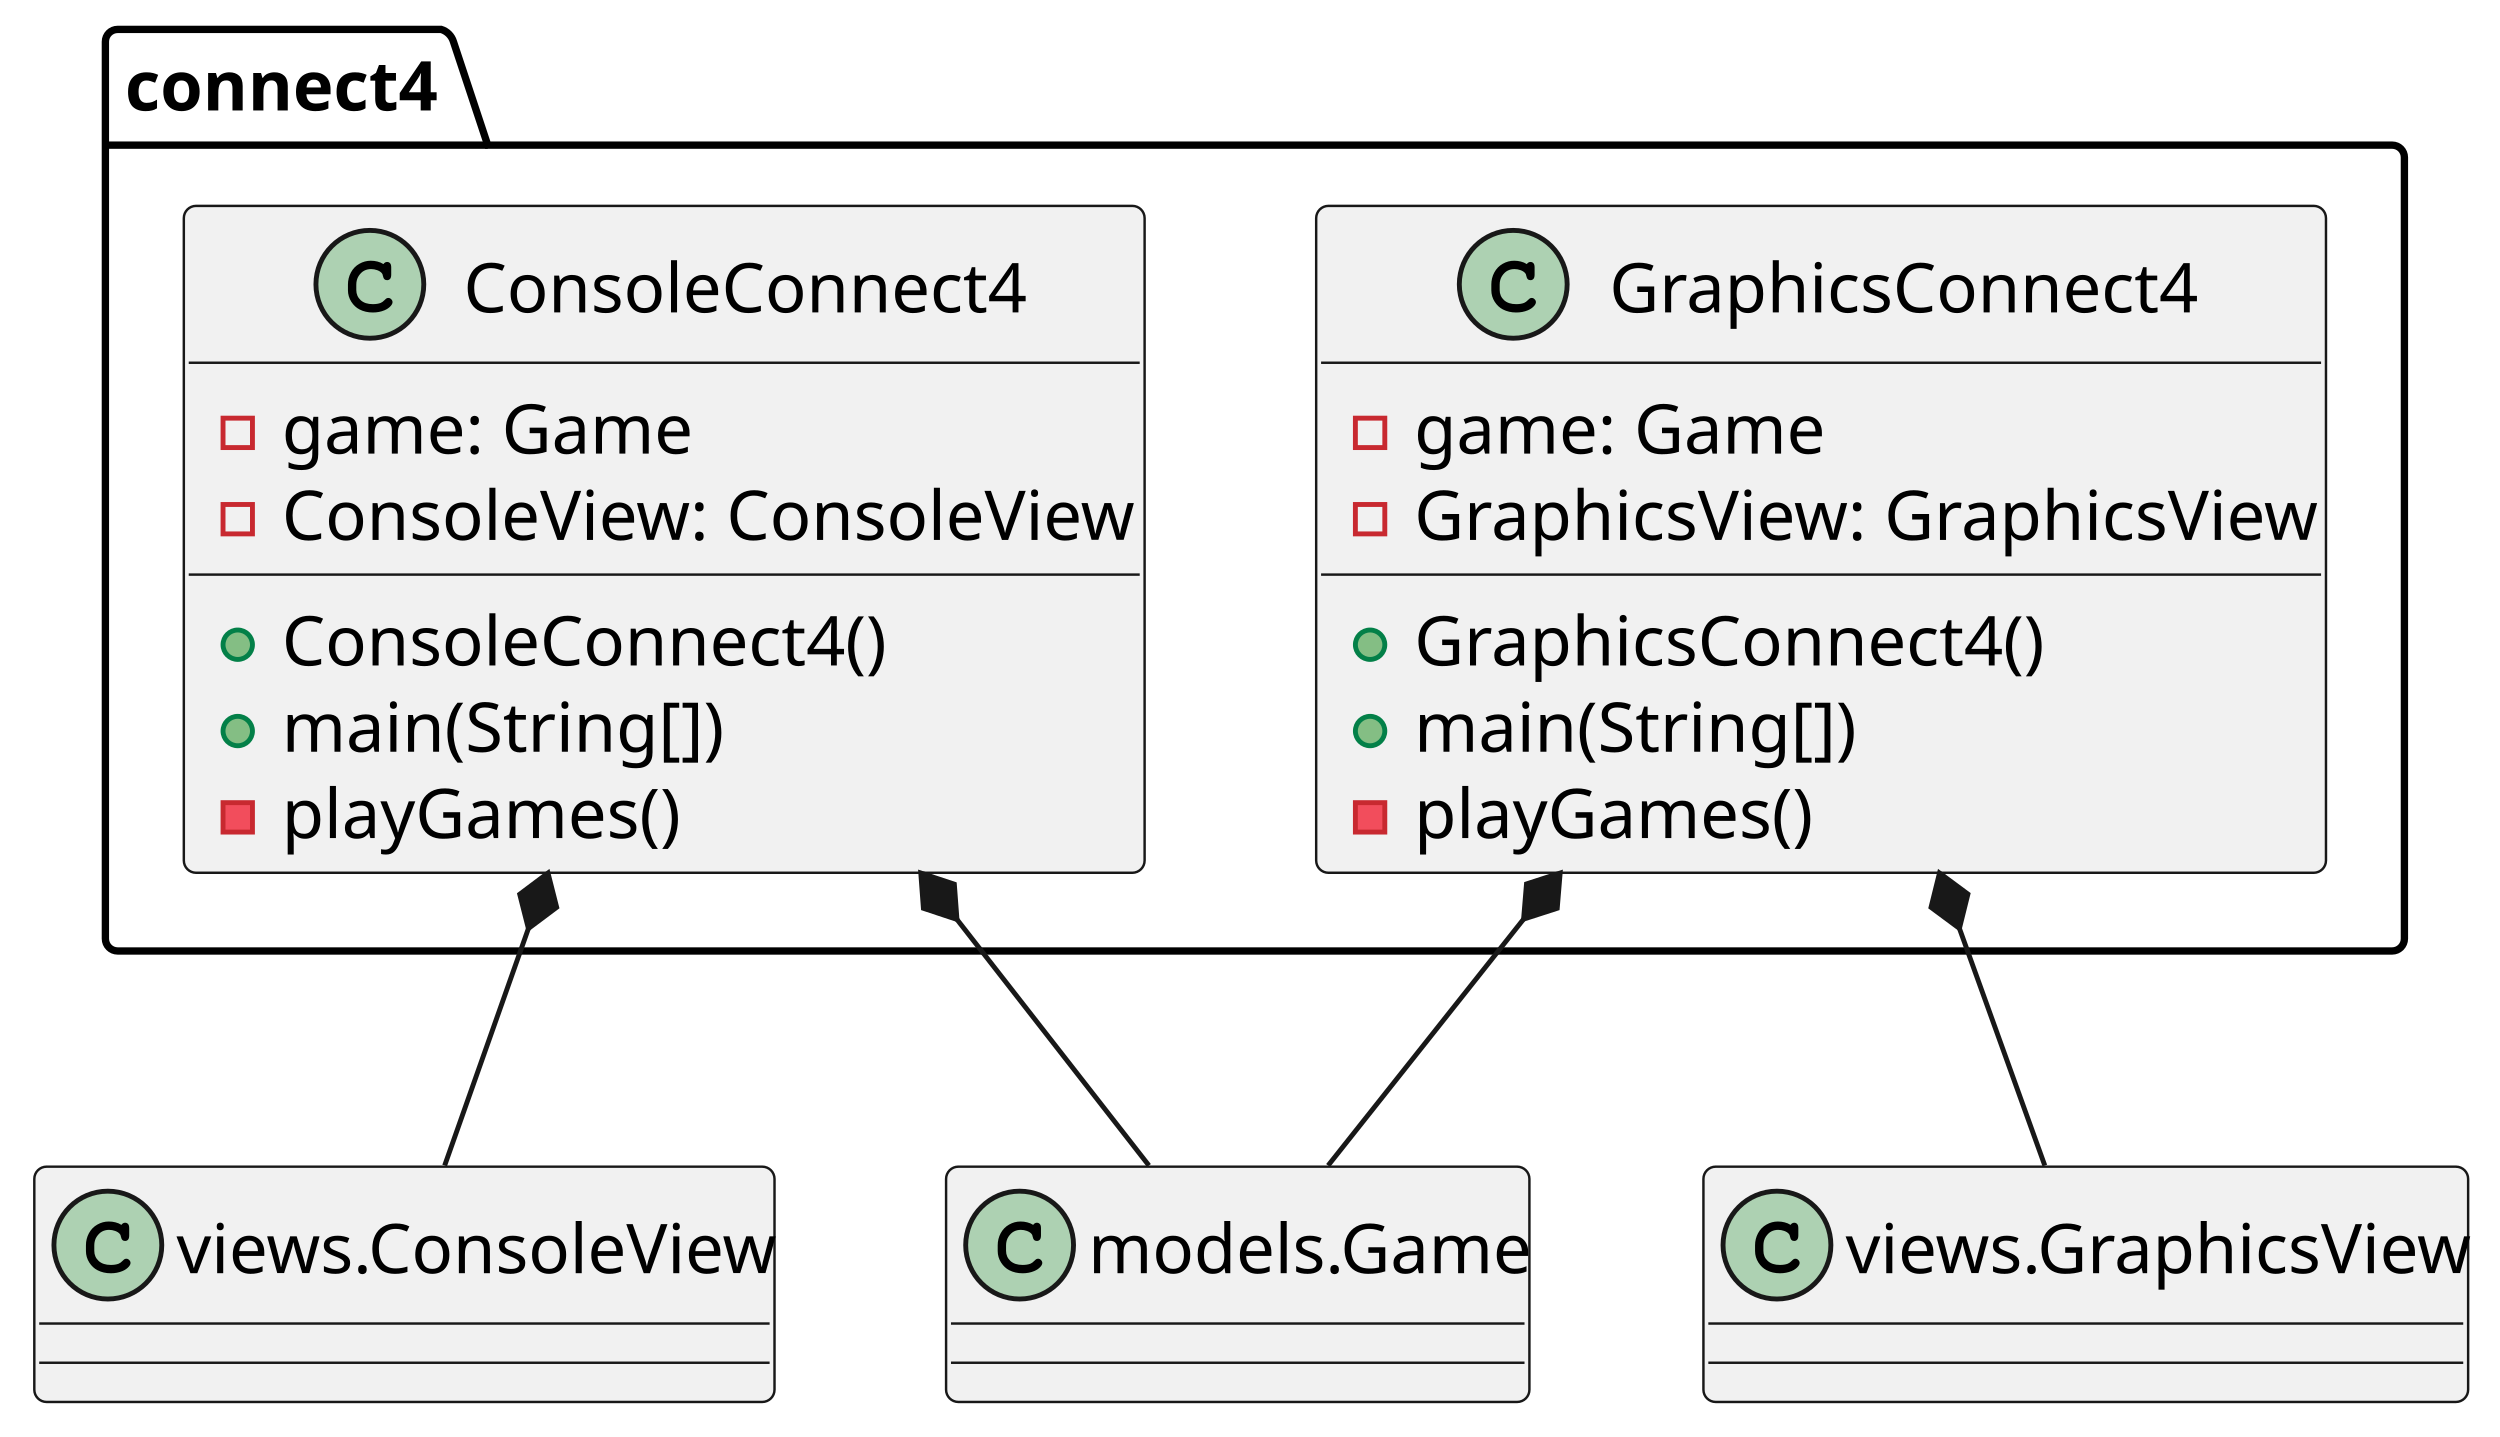
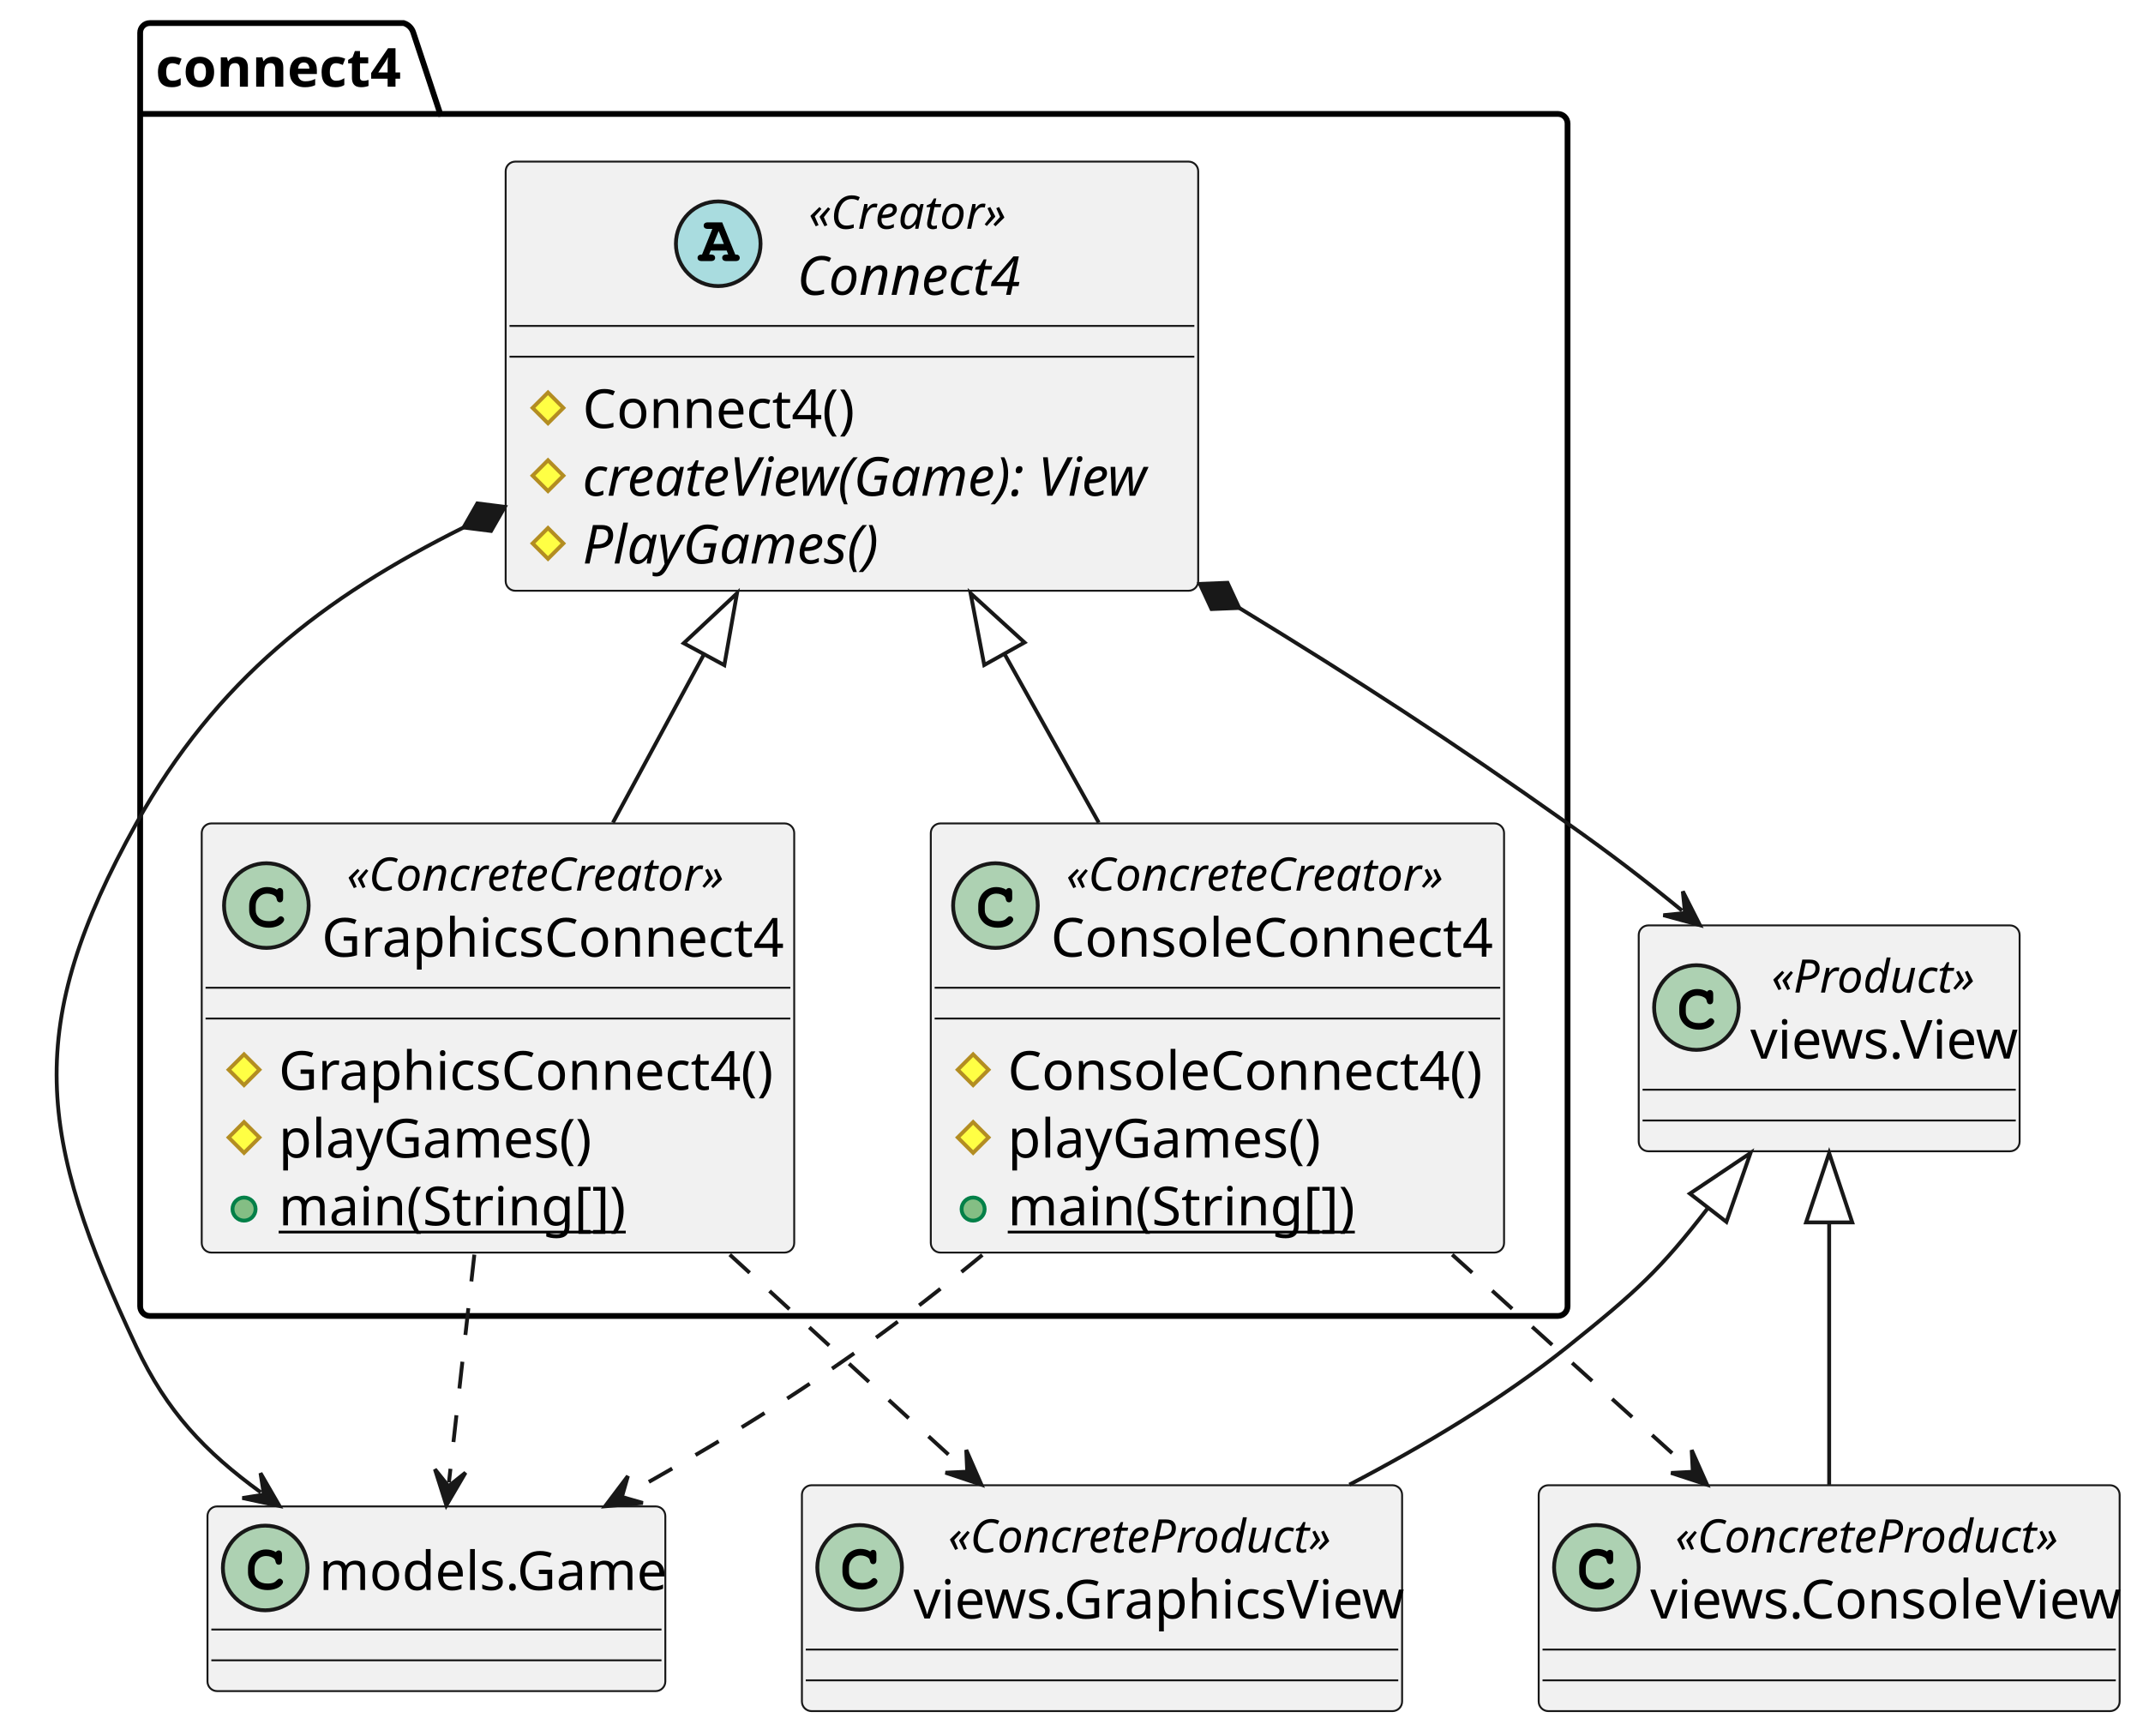
- <svg xmlns="http://www.w3.org/2000/svg" contentStyleType="text/css" height="293px" preserveAspectRatio="none" style="width:510px;height:293px;background:#FFFFFF;" version="1.1" viewBox="0 0 510 293" width="510px" zoomAndPan="magnify">
+ <svg xmlns="http://www.w3.org/2000/svg" contentStyleType="text/css" height="451px" preserveAspectRatio="none" style="width:557px;height:451px;background:#FFFFFF;" version="1.1" viewBox="0 0 557 451" width="557px" zoomAndPan="magnify">
  <defs />
  <g>
    <g id="cluster_connect4">
-       <path d="M24,6 L90,6 A3.75,3.75 0 0 1 92.5,8.5 L99.5,29.609 L488,29.609 A2.5,2.5 0 0 1 490.5,32.109 L490.5,191.5 A2.5,2.5 0 0 1 488,194 L24,194 A2.5,2.5 0 0 1 21.5,191.5 L21.5,8.5 A2.5,2.5 0 0 1 24,6 " fill="none" style="stroke:#000000;stroke-width:1.5;" />
-       <line style="stroke:#000000;stroke-width:1.5;" x1="21.5" x2="99.5" y1="29.609" y2="29.609" />
-       <text fill="#000000" font-family="sans-serif" font-size="14" font-weight="bold" lengthAdjust="spacing" textLength="65" x="25.5" y="22.533">connect4</text>
+       <path d="M38.93,6 L104.93,6 A3.75,3.75 0 0 1 107.43,8.5 L114.43,29.609 L404.93,29.609 A2.5,2.5 0 0 1 407.43,32.109 L407.43,339.5 A2.5,2.5 0 0 1 404.93,342 L38.93,342 A2.5,2.5 0 0 1 36.43,339.5 L36.43,8.5 A2.5,2.5 0 0 1 38.93,6 " fill="none" style="stroke:#000000;stroke-width:1.5;" />
+       <line style="stroke:#000000;stroke-width:1.5;" x1="36.43" x2="114.43" y1="29.609" y2="29.609" />
+       <text fill="#000000" font-family="sans-serif" font-size="14" font-weight="bold" lengthAdjust="spacing" textLength="65" x="40.43" y="22.533">connect4</text>
+     </g>
+     <g id="elem_Connect4">
+       <rect codeLine="2" fill="#F1F1F1" height="111.531" id="Connect4" rx="2.5" ry="2.5" style="stroke:#181818;stroke-width:0.5;" width="180" x="131.43" y="42" />
+       <ellipse cx="186.68" cy="63.352" fill="#A9DCDF" rx="11" ry="11" style="stroke:#181818;stroke-width:1.0;" />
+       <path d="M188.868,65.117 L184.727,65.117 L184.305,66.148 L184.727,66.148 Q185.336,66.148 185.602,66.383 Q185.868,66.617 185.868,67.008 Q185.868,67.383 185.602,67.617 Q185.336,67.852 184.727,67.852 L182.43,67.852 Q181.821,67.852 181.571,67.617 Q181.305,67.383 181.305,66.992 Q181.305,66.617 181.586,66.383 Q181.852,66.133 182.477,66.148 L185.149,59.492 L184.039,59.492 Q183.43,59.492 183.164,59.258 Q182.899,59.023 182.899,58.633 Q182.899,58.258 183.164,58.023 Q183.43,57.789 184.039,57.789 L187.711,57.789 L191.102,66.148 Q191.696,66.148 191.883,66.289 Q192.274,66.555 192.274,67.008 Q192.274,67.383 192.008,67.617 Q191.758,67.852 191.149,67.852 L188.852,67.852 Q188.243,67.852 187.977,67.617 Q187.711,67.383 187.711,66.992 Q187.711,66.617 187.977,66.383 Q188.243,66.148 188.852,66.148 L189.274,66.148 L188.868,65.117 Z M188.149,63.414 L186.789,60.039 L185.414,63.414 L188.149,63.414 Z " fill="#000000" />
+       <text fill="#000000" font-family="sans-serif" font-size="12" font-style="italic" lengthAdjust="spacing" textLength="55" x="210.18" y="59.457">«Creator»</text>
+       <text fill="#000000" font-family="sans-serif" font-size="14" font-style="italic" lengthAdjust="spacing" textLength="61" x="207.18" y="76.627">Connect4</text>
+       <line style="stroke:#181818;stroke-width:0.5;" x1="132.43" x2="310.43" y1="84.703" y2="84.703" />
+       <line style="stroke:#181818;stroke-width:0.5;" x1="132.43" x2="310.43" y1="92.703" y2="92.703" />
+       <polygon fill="#FFFF44" points="142.43,102.008,146.43,106.008,142.43,110.008,138.43,106.008" style="stroke:#B38D22;stroke-width:1.0;" />
+       <text fill="#000000" font-family="sans-serif" font-size="14" lengthAdjust="spacing" textLength="71" x="151.43" y="111.236">Connect4()</text>
+       <polygon fill="#FFFF44" points="142.43,119.617,146.43,123.617,142.43,127.617,138.43,123.617" style="stroke:#B38D22;stroke-width:1.0;" />
+       <text fill="#000000" font-family="sans-serif" font-size="14" font-style="italic" lengthAdjust="spacing" textLength="154" x="151.43" y="128.846">createView(Game): View</text>
+       <polygon fill="#FFFF44" points="142.43,137.227,146.43,141.227,142.43,145.227,138.43,141.227" style="stroke:#B38D22;stroke-width:1.0;" />
+       <text fill="#000000" font-family="sans-serif" font-size="14" font-style="italic" lengthAdjust="spacing" textLength="82" x="151.43" y="146.455">PlayGames()</text>
    </g>
    <g id="elem_ConsoleConnect4">
-       <rect codeLine="2" fill="#F1F1F1" height="136.047" id="ConsoleConnect4" rx="2.5" ry="2.5" style="stroke:#181818;stroke-width:0.5;" width="196" x="37.5" y="42" />
-       <ellipse cx="75.45" cy="58" fill="#ADD1B2" rx="11" ry="11" style="stroke:#181818;stroke-width:1.0;" />
-       <path d="M78.216,53.875 Q78.372,53.656 78.559,53.547 Q78.747,53.438 78.966,53.438 Q79.341,53.438 79.575,53.703 Q79.809,53.953 79.809,54.562 L79.809,56.016 Q79.809,56.625 79.575,56.891 Q79.341,57.156 78.966,57.156 Q78.622,57.156 78.419,56.953 Q78.216,56.766 78.106,56.25 Q78.059,55.891 77.872,55.703 Q77.544,55.328 76.934,55.109 Q76.325,54.891 75.7,54.891 Q74.934,54.891 74.294,55.219 Q73.669,55.547 73.169,56.297 Q72.684,57.047 72.684,58.078 L72.684,59.172 Q72.684,60.406 73.575,61.234 Q74.466,62.047 76.059,62.047 Q76.997,62.047 77.653,61.797 Q78.044,61.641 78.466,61.203 Q78.731,60.938 78.872,60.859 Q79.028,60.781 79.231,60.781 Q79.559,60.781 79.809,61.047 Q80.075,61.297 80.075,61.641 Q80.075,61.984 79.731,62.391 Q79.231,62.969 78.434,63.297 Q77.356,63.75 76.059,63.75 Q74.544,63.75 73.341,63.125 Q72.356,62.625 71.669,61.562 Q70.981,60.484 70.981,59.203 L70.981,58.047 Q70.981,56.719 71.591,55.578 Q72.216,54.422 73.309,53.812 Q74.403,53.188 75.638,53.188 Q76.372,53.188 77.013,53.359 Q77.669,53.516 78.216,53.875 Z " fill="#000000" />
-       <text fill="#000000" font-family="sans-serif" font-size="14" lengthAdjust="spacing" textLength="113" x="94.55" y="63.728">ConsoleConnect4</text>
-       <line style="stroke:#181818;stroke-width:0.5;" x1="38.5" x2="232.5" y1="74" y2="74" />
-       <rect fill="none" height="6" style="stroke:#C82930;stroke-width:1.0;" width="6" x="45.5" y="85.305" />
-       <text fill="#000000" font-family="sans-serif" font-size="14" lengthAdjust="spacing" textLength="81" x="57.5" y="92.533">game: Game</text>
-       <rect fill="none" height="6" style="stroke:#C82930;stroke-width:1.0;" width="6" x="45.5" y="102.914" />
-       <text fill="#000000" font-family="sans-serif" font-size="14" lengthAdjust="spacing" textLength="170" x="57.5" y="110.143">ConsoleView: ConsoleView</text>
-       <line style="stroke:#181818;stroke-width:0.5;" x1="38.5" x2="232.5" y1="117.219" y2="117.219" />
-       <ellipse cx="48.5" cy="131.523" fill="#84BE84" rx="3" ry="3" style="stroke:#038048;stroke-width:1.0;" />
-       <text fill="#000000" font-family="sans-serif" font-size="14" lengthAdjust="spacing" textLength="123" x="57.5" y="135.752">ConsoleConnect4()</text>
-       <ellipse cx="48.5" cy="149.133" fill="#84BE84" rx="3" ry="3" style="stroke:#038048;stroke-width:1.0;" />
-       <text fill="#000000" font-family="sans-serif" font-size="14" lengthAdjust="spacing" textLength="85" x="57.5" y="153.361">main(String[])</text>
-       <rect fill="#F24D5C" height="6" style="stroke:#C82930;stroke-width:1.0;" width="6" x="45.5" y="163.742" />
-       <text fill="#000000" font-family="sans-serif" font-size="14" lengthAdjust="spacing" textLength="81" x="57.5" y="170.971">playGames()</text>
+       <rect codeLine="3" fill="#F1F1F1" height="111.531" id="ConsoleConnect4" rx="2.5" ry="2.5" style="stroke:#181818;stroke-width:0.5;" width="149" x="241.93" y="214" />
+       <ellipse cx="258.73" cy="235.352" fill="#ADD1B2" rx="11" ry="11" style="stroke:#181818;stroke-width:1.0;" />
+       <path d="M261.496,231.227 Q261.652,231.008 261.839,230.898 Q262.027,230.789 262.246,230.789 Q262.621,230.789 262.855,231.055 Q263.089,231.305 263.089,231.914 L263.089,233.367 Q263.089,233.977 262.855,234.242 Q262.621,234.508 262.246,234.508 Q261.902,234.508 261.699,234.305 Q261.496,234.117 261.386,233.602 Q261.339,233.242 261.152,233.055 Q260.824,232.68 260.214,232.461 Q259.605,232.242 258.98,232.242 Q258.214,232.242 257.574,232.57 Q256.949,232.898 256.449,233.648 Q255.964,234.398 255.964,235.43 L255.964,236.523 Q255.964,237.758 256.855,238.586 Q257.746,239.398 259.339,239.398 Q260.277,239.398 260.933,239.148 Q261.324,238.992 261.746,238.555 Q262.011,238.289 262.152,238.211 Q262.308,238.133 262.511,238.133 Q262.839,238.133 263.089,238.398 Q263.355,238.648 263.355,238.992 Q263.355,239.336 263.011,239.742 Q262.511,240.32 261.714,240.648 Q260.636,241.102 259.339,241.102 Q257.824,241.102 256.621,240.477 Q255.636,239.977 254.949,238.914 Q254.261,237.836 254.261,236.555 L254.261,235.398 Q254.261,234.07 254.871,232.93 Q255.496,231.773 256.589,231.164 Q257.683,230.539 258.918,230.539 Q259.652,230.539 260.293,230.711 Q260.949,230.867 261.496,231.227 Z " fill="#000000" />
+       <text fill="#000000" font-family="sans-serif" font-size="12" font-style="italic" lengthAdjust="spacing" textLength="105" x="277.13" y="231.457">«ConcreteCreator»</text>
+       <text fill="#000000" font-family="sans-serif" font-size="14" lengthAdjust="spacing" textLength="113" x="273.13" y="248.627">ConsoleConnect4</text>
+       <line style="stroke:#181818;stroke-width:0.5;" x1="242.93" x2="389.93" y1="256.703" y2="256.703" />
+       <line style="stroke:#181818;stroke-width:0.5;" x1="242.93" x2="389.93" y1="264.703" y2="264.703" />
+       <polygon fill="#FFFF44" points="252.93,274.008,256.93,278.008,252.93,282.008,248.93,278.008" style="stroke:#B38D22;stroke-width:1.0;" />
+       <text fill="#000000" font-family="sans-serif" font-size="14" lengthAdjust="spacing" textLength="123" x="261.93" y="283.236">ConsoleConnect4()</text>
+       <polygon fill="#FFFF44" points="252.93,291.617,256.93,295.617,252.93,299.617,248.93,295.617" style="stroke:#B38D22;stroke-width:1.0;" />
+       <text fill="#000000" font-family="sans-serif" font-size="14" lengthAdjust="spacing" textLength="81" x="261.93" y="300.846">playGames()</text>
+       <ellipse cx="252.93" cy="314.227" fill="#84BE84" rx="3" ry="3" style="stroke:#038048;stroke-width:1.0;" />
+       <text fill="#000000" font-family="sans-serif" font-size="14" lengthAdjust="spacing" text-decoration="underline" textLength="85" x="261.93" y="318.455">main(String[])</text>
    </g>
    <g id="elem_GraphicsConnect4">
-       <rect codeLine="3" fill="#F1F1F1" height="136.047" id="GraphicsConnect4" rx="2.5" ry="2.5" style="stroke:#181818;stroke-width:0.5;" width="206" x="268.5" y="42" />
-       <ellipse cx="308.7" cy="58" fill="#ADD1B2" rx="11" ry="11" style="stroke:#181818;stroke-width:1.0;" />
-       <path d="M311.466,53.875 Q311.622,53.656 311.809,53.547 Q311.997,53.438 312.216,53.438 Q312.591,53.438 312.825,53.703 Q313.059,53.953 313.059,54.562 L313.059,56.016 Q313.059,56.625 312.825,56.891 Q312.591,57.156 312.216,57.156 Q311.872,57.156 311.669,56.953 Q311.466,56.766 311.356,56.25 Q311.309,55.891 311.122,55.703 Q310.794,55.328 310.184,55.109 Q309.575,54.891 308.95,54.891 Q308.184,54.891 307.544,55.219 Q306.919,55.547 306.419,56.297 Q305.934,57.047 305.934,58.078 L305.934,59.172 Q305.934,60.406 306.825,61.234 Q307.716,62.047 309.309,62.047 Q310.247,62.047 310.903,61.797 Q311.294,61.641 311.716,61.203 Q311.981,60.938 312.122,60.859 Q312.278,60.781 312.481,60.781 Q312.809,60.781 313.059,61.047 Q313.325,61.297 313.325,61.641 Q313.325,61.984 312.981,62.391 Q312.481,62.969 311.684,63.297 Q310.606,63.75 309.309,63.75 Q307.794,63.75 306.591,63.125 Q305.606,62.625 304.919,61.562 Q304.231,60.484 304.231,59.203 L304.231,58.047 Q304.231,56.719 304.841,55.578 Q305.466,54.422 306.559,53.812 Q307.653,53.188 308.887,53.188 Q309.622,53.188 310.262,53.359 Q310.919,53.516 311.466,53.875 Z " fill="#000000" />
-       <text fill="#000000" font-family="sans-serif" font-size="14" lengthAdjust="spacing" textLength="118" x="328.3" y="63.728">GraphicsConnect4</text>
-       <line style="stroke:#181818;stroke-width:0.5;" x1="269.5" x2="473.5" y1="74" y2="74" />
-       <rect fill="none" height="6" style="stroke:#C82930;stroke-width:1.0;" width="6" x="276.5" y="85.305" />
-       <text fill="#000000" font-family="sans-serif" font-size="14" lengthAdjust="spacing" textLength="81" x="288.5" y="92.533">game: Game</text>
-       <rect fill="none" height="6" style="stroke:#C82930;stroke-width:1.0;" width="6" x="276.5" y="102.914" />
-       <text fill="#000000" font-family="sans-serif" font-size="14" lengthAdjust="spacing" textLength="180" x="288.5" y="110.143">GraphicsView: GraphicsView</text>
-       <line style="stroke:#181818;stroke-width:0.5;" x1="269.5" x2="473.5" y1="117.219" y2="117.219" />
-       <ellipse cx="279.5" cy="131.523" fill="#84BE84" rx="3" ry="3" style="stroke:#038048;stroke-width:1.0;" />
-       <text fill="#000000" font-family="sans-serif" font-size="14" lengthAdjust="spacing" textLength="128" x="288.5" y="135.752">GraphicsConnect4()</text>
-       <ellipse cx="279.5" cy="149.133" fill="#84BE84" rx="3" ry="3" style="stroke:#038048;stroke-width:1.0;" />
-       <text fill="#000000" font-family="sans-serif" font-size="14" lengthAdjust="spacing" textLength="85" x="288.5" y="153.361">main(String[])</text>
-       <rect fill="#F24D5C" height="6" style="stroke:#C82930;stroke-width:1.0;" width="6" x="276.5" y="163.742" />
-       <text fill="#000000" font-family="sans-serif" font-size="14" lengthAdjust="spacing" textLength="81" x="288.5" y="170.971">playGames()</text>
+       <rect codeLine="4" fill="#F1F1F1" height="111.531" id="GraphicsConnect4" rx="2.5" ry="2.5" style="stroke:#181818;stroke-width:0.5;" width="154" x="52.43" y="214" />
+       <ellipse cx="69.23" cy="235.352" fill="#ADD1B2" rx="11" ry="11" style="stroke:#181818;stroke-width:1.0;" />
+       <path d="M71.996,231.227 Q72.152,231.008 72.339,230.898 Q72.527,230.789 72.746,230.789 Q73.121,230.789 73.355,231.055 Q73.589,231.305 73.589,231.914 L73.589,233.367 Q73.589,233.977 73.355,234.242 Q73.121,234.508 72.746,234.508 Q72.402,234.508 72.199,234.305 Q71.996,234.117 71.886,233.602 Q71.839,233.242 71.652,233.055 Q71.324,232.68 70.714,232.461 Q70.105,232.242 69.48,232.242 Q68.714,232.242 68.074,232.57 Q67.449,232.898 66.949,233.648 Q66.464,234.398 66.464,235.43 L66.464,236.523 Q66.464,237.758 67.355,238.586 Q68.246,239.398 69.839,239.398 Q70.777,239.398 71.433,239.148 Q71.824,238.992 72.246,238.555 Q72.511,238.289 72.652,238.211 Q72.808,238.133 73.011,238.133 Q73.339,238.133 73.589,238.398 Q73.855,238.648 73.855,238.992 Q73.855,239.336 73.511,239.742 Q73.011,240.32 72.214,240.648 Q71.136,241.102 69.839,241.102 Q68.324,241.102 67.121,240.477 Q66.136,239.977 65.449,238.914 Q64.761,237.836 64.761,236.555 L64.761,235.398 Q64.761,234.07 65.371,232.93 Q65.996,231.773 67.089,231.164 Q68.183,230.539 69.418,230.539 Q70.152,230.539 70.793,230.711 Q71.449,230.867 71.996,231.227 Z " fill="#000000" />
+       <text fill="#000000" font-family="sans-serif" font-size="12" font-style="italic" lengthAdjust="spacing" textLength="105" x="90.13" y="231.457">«ConcreteCreator»</text>
+       <text fill="#000000" font-family="sans-serif" font-size="14" lengthAdjust="spacing" textLength="118" x="83.63" y="248.627">GraphicsConnect4</text>
+       <line style="stroke:#181818;stroke-width:0.5;" x1="53.43" x2="205.43" y1="256.703" y2="256.703" />
+       <line style="stroke:#181818;stroke-width:0.5;" x1="53.43" x2="205.43" y1="264.703" y2="264.703" />
+       <polygon fill="#FFFF44" points="63.43,274.008,67.43,278.008,63.43,282.008,59.43,278.008" style="stroke:#B38D22;stroke-width:1.0;" />
+       <text fill="#000000" font-family="sans-serif" font-size="14" lengthAdjust="spacing" textLength="128" x="72.43" y="283.236">GraphicsConnect4()</text>
+       <polygon fill="#FFFF44" points="63.43,291.617,67.43,295.617,63.43,299.617,59.43,295.617" style="stroke:#B38D22;stroke-width:1.0;" />
+       <text fill="#000000" font-family="sans-serif" font-size="14" lengthAdjust="spacing" textLength="81" x="72.43" y="300.846">playGames()</text>
+       <ellipse cx="63.43" cy="314.227" fill="#84BE84" rx="3" ry="3" style="stroke:#038048;stroke-width:1.0;" />
+       <text fill="#000000" font-family="sans-serif" font-size="14" lengthAdjust="spacing" text-decoration="underline" textLength="85" x="72.43" y="318.455">main(String[])</text>
    </g>
    <g id="elem_Game">
-       <rect codeLine="4" fill="#F1F1F1" height="48" id="Game" rx="2.5" ry="2.5" style="stroke:#181818;stroke-width:0.5;" width="119" x="193" y="238" />
-       <ellipse cx="208" cy="254" fill="#ADD1B2" rx="11" ry="11" style="stroke:#181818;stroke-width:1.0;" />
-       <path d="M210.766,249.875 Q210.922,249.656 211.109,249.547 Q211.297,249.438 211.516,249.438 Q211.891,249.438 212.125,249.703 Q212.359,249.953 212.359,250.562 L212.359,252.016 Q212.359,252.625 212.125,252.891 Q211.891,253.156 211.516,253.156 Q211.172,253.156 210.969,252.953 Q210.766,252.766 210.656,252.25 Q210.609,251.891 210.422,251.703 Q210.094,251.328 209.484,251.109 Q208.875,250.891 208.25,250.891 Q207.484,250.891 206.844,251.219 Q206.219,251.547 205.719,252.297 Q205.234,253.047 205.234,254.078 L205.234,255.172 Q205.234,256.406 206.125,257.234 Q207.016,258.047 208.609,258.047 Q209.547,258.047 210.203,257.797 Q210.594,257.641 211.016,257.203 Q211.281,256.938 211.422,256.859 Q211.578,256.781 211.781,256.781 Q212.109,256.781 212.359,257.047 Q212.625,257.297 212.625,257.641 Q212.625,257.984 212.281,258.391 Q211.781,258.969 210.984,259.297 Q209.906,259.75 208.609,259.75 Q207.094,259.75 205.891,259.125 Q204.906,258.625 204.219,257.562 Q203.531,256.484 203.531,255.203 L203.531,254.047 Q203.531,252.719 204.141,251.578 Q204.766,250.422 205.859,249.812 Q206.953,249.188 208.188,249.188 Q208.922,249.188 209.562,249.359 Q210.219,249.516 210.766,249.875 Z " fill="#000000" />
-       <text fill="#000000" font-family="sans-serif" font-size="14" lengthAdjust="spacing" textLength="87" x="222" y="259.728">models.Game</text>
-       <line style="stroke:#181818;stroke-width:0.5;" x1="194" x2="311" y1="270" y2="270" />
-       <line style="stroke:#181818;stroke-width:0.5;" x1="194" x2="311" y1="278" y2="278" />
+       <rect codeLine="5" fill="#F1F1F1" height="48" id="Game" rx="2.5" ry="2.5" style="stroke:#181818;stroke-width:0.5;" width="119" x="53.93" y="391.5" />
+       <ellipse cx="68.93" cy="407.5" fill="#ADD1B2" rx="11" ry="11" style="stroke:#181818;stroke-width:1.0;" />
+       <path d="M71.696,403.375 Q71.852,403.156 72.039,403.047 Q72.227,402.938 72.446,402.938 Q72.821,402.938 73.055,403.203 Q73.289,403.453 73.289,404.062 L73.289,405.516 Q73.289,406.125 73.055,406.391 Q72.821,406.656 72.446,406.656 Q72.102,406.656 71.899,406.453 Q71.696,406.266 71.586,405.75 Q71.539,405.391 71.352,405.203 Q71.024,404.828 70.414,404.609 Q69.805,404.391 69.18,404.391 Q68.414,404.391 67.774,404.719 Q67.149,405.047 66.649,405.797 Q66.164,406.547 66.164,407.578 L66.164,408.672 Q66.164,409.906 67.055,410.734 Q67.946,411.547 69.539,411.547 Q70.477,411.547 71.133,411.297 Q71.524,411.141 71.946,410.703 Q72.211,410.438 72.352,410.359 Q72.508,410.281 72.711,410.281 Q73.039,410.281 73.289,410.547 Q73.555,410.797 73.555,411.141 Q73.555,411.484 73.211,411.891 Q72.711,412.469 71.914,412.797 Q70.836,413.25 69.539,413.25 Q68.024,413.25 66.821,412.625 Q65.836,412.125 65.149,411.062 Q64.461,409.984 64.461,408.703 L64.461,407.547 Q64.461,406.219 65.071,405.078 Q65.696,403.922 66.789,403.312 Q67.883,402.688 69.118,402.688 Q69.852,402.688 70.493,402.859 Q71.149,403.016 71.696,403.375 Z " fill="#000000" />
+       <text fill="#000000" font-family="sans-serif" font-size="14" lengthAdjust="spacing" textLength="87" x="82.93" y="413.228">models.Game</text>
+       <line style="stroke:#181818;stroke-width:0.5;" x1="54.93" x2="171.93" y1="423.5" y2="423.5" />
+       <line style="stroke:#181818;stroke-width:0.5;" x1="54.93" x2="171.93" y1="431.5" y2="431.5" />
    </g>
    <g id="elem_ConsoleView">
-       <rect codeLine="5" fill="#F1F1F1" height="48" id="ConsoleView" rx="2.5" ry="2.5" style="stroke:#181818;stroke-width:0.5;" width="151" x="7" y="238" />
-       <ellipse cx="22" cy="254" fill="#ADD1B2" rx="11" ry="11" style="stroke:#181818;stroke-width:1.0;" />
-       <path d="M24.766,249.875 Q24.922,249.656 25.109,249.547 Q25.297,249.438 25.516,249.438 Q25.891,249.438 26.125,249.703 Q26.359,249.953 26.359,250.562 L26.359,252.016 Q26.359,252.625 26.125,252.891 Q25.891,253.156 25.516,253.156 Q25.172,253.156 24.969,252.953 Q24.766,252.766 24.656,252.25 Q24.609,251.891 24.422,251.703 Q24.094,251.328 23.484,251.109 Q22.875,250.891 22.25,250.891 Q21.484,250.891 20.844,251.219 Q20.219,251.547 19.719,252.297 Q19.234,253.047 19.234,254.078 L19.234,255.172 Q19.234,256.406 20.125,257.234 Q21.016,258.047 22.609,258.047 Q23.547,258.047 24.203,257.797 Q24.594,257.641 25.016,257.203 Q25.281,256.938 25.422,256.859 Q25.578,256.781 25.781,256.781 Q26.109,256.781 26.359,257.047 Q26.625,257.297 26.625,257.641 Q26.625,257.984 26.281,258.391 Q25.781,258.969 24.984,259.297 Q23.906,259.75 22.609,259.75 Q21.094,259.75 19.891,259.125 Q18.906,258.625 18.219,257.562 Q17.531,256.484 17.531,255.203 L17.531,254.047 Q17.531,252.719 18.141,251.578 Q18.766,250.422 19.859,249.812 Q20.953,249.188 22.188,249.188 Q22.922,249.188 23.562,249.359 Q24.219,249.516 24.766,249.875 Z " fill="#000000" />
-       <text fill="#000000" font-family="sans-serif" font-size="14" lengthAdjust="spacing" textLength="119" x="36" y="259.728">views.ConsoleView</text>
-       <line style="stroke:#181818;stroke-width:0.5;" x1="8" x2="157" y1="270" y2="270" />
-       <line style="stroke:#181818;stroke-width:0.5;" x1="8" x2="157" y1="278" y2="278" />
+       <rect codeLine="6" fill="#F1F1F1" height="58.703" id="ConsoleView" rx="2.5" ry="2.5" style="stroke:#181818;stroke-width:0.5;" width="151" x="399.93" y="386" />
+       <ellipse cx="414.93" cy="407.352" fill="#ADD1B2" rx="11" ry="11" style="stroke:#181818;stroke-width:1.0;" />
+       <path d="M417.696,403.227 Q417.852,403.008 418.039,402.898 Q418.227,402.789 418.446,402.789 Q418.821,402.789 419.055,403.055 Q419.289,403.305 419.289,403.914 L419.289,405.367 Q419.289,405.977 419.055,406.242 Q418.821,406.508 418.446,406.508 Q418.102,406.508 417.899,406.305 Q417.696,406.117 417.586,405.602 Q417.539,405.242 417.352,405.055 Q417.024,404.68 416.414,404.461 Q415.805,404.242 415.18,404.242 Q414.414,404.242 413.774,404.57 Q413.149,404.898 412.649,405.648 Q412.164,406.398 412.164,407.43 L412.164,408.523 Q412.164,409.758 413.055,410.586 Q413.946,411.398 415.539,411.398 Q416.477,411.398 417.133,411.148 Q417.524,410.992 417.946,410.555 Q418.211,410.289 418.352,410.211 Q418.508,410.133 418.711,410.133 Q419.039,410.133 419.289,410.398 Q419.555,410.648 419.555,410.992 Q419.555,411.336 419.211,411.742 Q418.711,412.32 417.914,412.648 Q416.836,413.102 415.539,413.102 Q414.024,413.102 412.821,412.477 Q411.836,411.977 411.149,410.914 Q410.461,409.836 410.461,408.555 L410.461,407.398 Q410.461,406.07 411.071,404.93 Q411.696,403.773 412.789,403.164 Q413.883,402.539 415.118,402.539 Q415.852,402.539 416.493,402.711 Q417.149,402.867 417.696,403.227 Z " fill="#000000" />
+       <text fill="#000000" font-family="sans-serif" font-size="12" font-style="italic" lengthAdjust="spacing" textLength="106" x="435.43" y="403.457">«ConcreteProduct»</text>
+       <text fill="#000000" font-family="sans-serif" font-size="14" lengthAdjust="spacing" textLength="119" x="428.93" y="420.627">views.ConsoleView</text>
+       <line style="stroke:#181818;stroke-width:0.5;" x1="400.93" x2="549.93" y1="428.703" y2="428.703" />
+       <line style="stroke:#181818;stroke-width:0.5;" x1="400.93" x2="549.93" y1="436.703" y2="436.703" />
    </g>
    <g id="elem_GraphicsView">
-       <rect codeLine="6" fill="#F1F1F1" height="48" id="GraphicsView" rx="2.5" ry="2.5" style="stroke:#181818;stroke-width:0.5;" width="156" x="347.5" y="238" />
-       <ellipse cx="362.5" cy="254" fill="#ADD1B2" rx="11" ry="11" style="stroke:#181818;stroke-width:1.0;" />
-       <path d="M365.266,249.875 Q365.422,249.656 365.609,249.547 Q365.797,249.438 366.016,249.438 Q366.391,249.438 366.625,249.703 Q366.859,249.953 366.859,250.562 L366.859,252.016 Q366.859,252.625 366.625,252.891 Q366.391,253.156 366.016,253.156 Q365.672,253.156 365.469,252.953 Q365.266,252.766 365.156,252.25 Q365.109,251.891 364.922,251.703 Q364.594,251.328 363.984,251.109 Q363.375,250.891 362.75,250.891 Q361.984,250.891 361.344,251.219 Q360.719,251.547 360.219,252.297 Q359.734,253.047 359.734,254.078 L359.734,255.172 Q359.734,256.406 360.625,257.234 Q361.516,258.047 363.109,258.047 Q364.047,258.047 364.703,257.797 Q365.094,257.641 365.516,257.203 Q365.781,256.938 365.922,256.859 Q366.078,256.781 366.281,256.781 Q366.609,256.781 366.859,257.047 Q367.125,257.297 367.125,257.641 Q367.125,257.984 366.781,258.391 Q366.281,258.969 365.484,259.297 Q364.406,259.75 363.109,259.75 Q361.594,259.75 360.391,259.125 Q359.406,258.625 358.719,257.562 Q358.031,256.484 358.031,255.203 L358.031,254.047 Q358.031,252.719 358.641,251.578 Q359.266,250.422 360.359,249.812 Q361.453,249.188 362.688,249.188 Q363.422,249.188 364.062,249.359 Q364.719,249.516 365.266,249.875 Z " fill="#000000" />
-       <text fill="#000000" font-family="sans-serif" font-size="14" lengthAdjust="spacing" textLength="124" x="376.5" y="259.728">views.GraphicsView</text>
-       <line style="stroke:#181818;stroke-width:0.5;" x1="348.5" x2="502.5" y1="270" y2="270" />
-       <line style="stroke:#181818;stroke-width:0.5;" x1="348.5" x2="502.5" y1="278" y2="278" />
+       <rect codeLine="7" fill="#F1F1F1" height="58.703" id="GraphicsView" rx="2.5" ry="2.5" style="stroke:#181818;stroke-width:0.5;" width="156" x="208.43" y="386" />
+       <ellipse cx="223.43" cy="407.352" fill="#ADD1B2" rx="11" ry="11" style="stroke:#181818;stroke-width:1.0;" />
+       <path d="M226.196,403.227 Q226.352,403.008 226.539,402.898 Q226.727,402.789 226.946,402.789 Q227.321,402.789 227.555,403.055 Q227.789,403.305 227.789,403.914 L227.789,405.367 Q227.789,405.977 227.555,406.242 Q227.321,406.508 226.946,406.508 Q226.602,406.508 226.399,406.305 Q226.196,406.117 226.086,405.602 Q226.039,405.242 225.852,405.055 Q225.524,404.68 224.914,404.461 Q224.305,404.242 223.68,404.242 Q222.914,404.242 222.274,404.57 Q221.649,404.898 221.149,405.648 Q220.664,406.398 220.664,407.43 L220.664,408.523 Q220.664,409.758 221.555,410.586 Q222.446,411.398 224.039,411.398 Q224.977,411.398 225.633,411.148 Q226.024,410.992 226.446,410.555 Q226.711,410.289 226.852,410.211 Q227.008,410.133 227.211,410.133 Q227.539,410.133 227.789,410.398 Q228.055,410.648 228.055,410.992 Q228.055,411.336 227.711,411.742 Q227.211,412.32 226.414,412.648 Q225.336,413.102 224.039,413.102 Q222.524,413.102 221.321,412.477 Q220.336,411.977 219.649,410.914 Q218.961,409.836 218.961,408.555 L218.961,407.398 Q218.961,406.07 219.571,404.93 Q220.196,403.773 221.289,403.164 Q222.383,402.539 223.618,402.539 Q224.352,402.539 224.993,402.711 Q225.649,402.867 226.196,403.227 Z " fill="#000000" />
+       <text fill="#000000" font-family="sans-serif" font-size="12" font-style="italic" lengthAdjust="spacing" textLength="106" x="246.43" y="403.457">«ConcreteProduct»</text>
+       <text fill="#000000" font-family="sans-serif" font-size="14" lengthAdjust="spacing" textLength="124" x="237.43" y="420.627">views.GraphicsView</text>
+       <line style="stroke:#181818;stroke-width:0.5;" x1="209.43" x2="363.43" y1="428.703" y2="428.703" />
+       <line style="stroke:#181818;stroke-width:0.5;" x1="209.43" x2="363.43" y1="436.703" y2="436.703" />
+     </g>
+     <g id="elem_View">
+       <rect codeLine="8" fill="#F1F1F1" height="58.703" id="View" rx="2.5" ry="2.5" style="stroke:#181818;stroke-width:0.5;" width="99" x="425.93" y="240.5" />
+       <ellipse cx="440.93" cy="261.852" fill="#ADD1B2" rx="11" ry="11" style="stroke:#181818;stroke-width:1.0;" />
+       <path d="M443.696,257.727 Q443.852,257.508 444.039,257.398 Q444.227,257.289 444.446,257.289 Q444.821,257.289 445.055,257.555 Q445.289,257.805 445.289,258.414 L445.289,259.867 Q445.289,260.477 445.055,260.742 Q444.821,261.008 444.446,261.008 Q444.102,261.008 443.899,260.805 Q443.696,260.617 443.586,260.102 Q443.539,259.742 443.352,259.555 Q443.024,259.18 442.414,258.961 Q441.805,258.742 441.18,258.742 Q440.414,258.742 439.774,259.07 Q439.149,259.398 438.649,260.148 Q438.164,260.898 438.164,261.93 L438.164,263.023 Q438.164,264.258 439.055,265.086 Q439.946,265.898 441.539,265.898 Q442.477,265.898 443.133,265.648 Q443.524,265.492 443.946,265.055 Q444.211,264.789 444.352,264.711 Q444.508,264.633 444.711,264.633 Q445.039,264.633 445.289,264.898 Q445.555,265.148 445.555,265.492 Q445.555,265.836 445.211,266.242 Q444.711,266.82 443.914,267.148 Q442.836,267.602 441.539,267.602 Q440.024,267.602 438.821,266.977 Q437.836,266.477 437.149,265.414 Q436.461,264.336 436.461,263.055 L436.461,261.898 Q436.461,260.57 437.071,259.43 Q437.696,258.273 438.789,257.664 Q439.883,257.039 441.118,257.039 Q441.852,257.039 442.493,257.211 Q443.149,257.367 443.696,257.727 Z " fill="#000000" />
+       <text fill="#000000" font-family="sans-serif" font-size="12" font-style="italic" lengthAdjust="spacing" textLength="56" x="460.43" y="257.957">«Product»</text>
+       <text fill="#000000" font-family="sans-serif" font-size="14" lengthAdjust="spacing" textLength="67" x="454.93" y="275.127">views.View</text>
+       <line style="stroke:#181818;stroke-width:0.5;" x1="426.93" x2="523.93" y1="283.203" y2="283.203" />
+       <line style="stroke:#181818;stroke-width:0.5;" x1="426.93" x2="523.93" y1="291.203" y2="291.203" />
+     </g>
+     <g id="link_Connect4_ConsoleConnect4">
+       <path codeLine="10" d="M261.055,169.901 C271.735,189.001 274.9,194.69 285.58,213.79 " fill="none" id="Connect4-backto-ConsoleConnect4" style="stroke:#181818;stroke-width:1.0;" />
+       <polygon fill="none" points="252.27,154.19,255.818,172.829,266.292,166.972,252.27,154.19" style="stroke:#181818;stroke-width:1.0;" />
+     </g>
+     <g id="link_Connect4_GraphicsConnect4">
+       <path codeLine="11" d="M182.991,170.019 C172.651,189.119 169.64,194.69 159.31,213.79 " fill="none" id="Connect4-backto-GraphicsConnect4" style="stroke:#181818;stroke-width:1.0;" />
+       <polygon fill="none" points="191.56,154.19,177.714,167.163,188.267,172.876,191.56,154.19" style="stroke:#181818;stroke-width:1.0;" />
+     </g>
+     <g id="link_Connect4_View">
+       <path codeLine="12" d="M322.094,158 C352.954,176.83 377.08,192.48 407.43,214 C418.95,222.17 426.42,227.869 437.19,236.649 " fill="none" id="Connect4-View" style="stroke:#181818;stroke-width:1.0;" />
+       <polygon fill="#181818" points="311.85,151.75,314.888,158.29,322.094,158,319.055,151.461,311.85,151.75" style="stroke:#181818;stroke-width:1.0;" />
+       <polygon fill="#181818" points="441.84,240.44,437.392,231.653,437.965,237.281,432.337,237.853,441.84,240.44" style="stroke:#181818;stroke-width:1.0;" />
+     </g>
+     <g id="link_Connect4_Game">
+       <path codeLine="13" d="M120.482,137.087 C83.922,155.327 56.23,176.69 35.43,214 C6,266.8 9.69,295.31 35.43,350 C43.36,366.85 53.247,377.282 67.787,387.852 " fill="none" id="Connect4-Game" style="stroke:#181818;stroke-width:1.0;" />
+       <polygon fill="#181818" points="131.22,131.73,124.065,130.829,120.482,137.087,127.637,137.988,131.22,131.73" style="stroke:#181818;stroke-width:1.0;" />
+       <polygon fill="#181818" points="72.64,391.38,67.712,382.853,68.596,388.44,63.008,389.323,72.64,391.38" style="stroke:#181818;stroke-width:1.0;" />
+     </g>
+     <g id="link_ConsoleConnect4_ConsoleView">
+       <path codeLine="15" d="M377.45,326.07 C400.04,346.46 420.296,364.74 439.245,381.84 " fill="none" id="ConsoleConnect4-to-ConsoleView" style="stroke:#181818;stroke-width:1.0;stroke-dasharray:7.0,7.0;" />
+       <polygon fill="#181818" points="443.7,385.86,439.698,376.861,439.988,382.51,434.339,382.8,443.7,385.86" style="stroke:#181818;stroke-width:1.0;" />
+     </g>
+     <g id="link_GraphicsConnect4_GraphicsView">
+       <path codeLine="16" d="M189.68,326.07 C211.99,346.46 231.951,364.712 250.661,381.812 " fill="none" id="GraphicsConnect4-to-GraphicsView" style="stroke:#181818;stroke-width:1.0;stroke-dasharray:7.0,7.0;" />
+       <polygon fill="#181818" points="255.09,385.86,251.145,376.836,251.399,382.487,245.748,382.741,255.09,385.86" style="stroke:#181818;stroke-width:1.0;" />
    </g>
    <g id="link_ConsoleConnect4_Game">
-       <path codeLine="8" d="M195.219,187.563 C211.889,208.943 221.86,221.71 234.38,237.77 " fill="none" id="ConsoleConnect4-backto-Game" style="stroke:#181818;stroke-width:1.0;" />
-       <polygon fill="#181818" points="187.84,178.1,188.375,185.291,195.219,187.563,194.684,180.372,187.84,178.1" style="stroke:#181818;stroke-width:1.0;" />
-     </g>
-     <g id="link_ConsoleConnect4_ConsoleView">
-       <path codeLine="9" d="M107.794,189.415 C100.244,210.795 96.38,221.71 90.71,237.77 " fill="none" id="ConsoleConnect4-backto-ConsoleView" style="stroke:#181818;stroke-width:1.0;" />
-       <polygon fill="#181818" points="111.79,178.1,106.02,182.426,107.794,189.415,113.564,185.089,111.79,178.1" style="stroke:#181818;stroke-width:1.0;" />
+       <path codeLine="17" d="M255.33,326.15 C245.25,334.45 234.73,342.68 224.43,350 C203.18,365.11 183.407,376.969 162.517,388.559 " fill="none" id="ConsoleConnect4-to-Game" style="stroke:#181818;stroke-width:1.0;stroke-dasharray:7.0,7.0;" />
+       <polygon fill="#181818" points="157.27,391.47,167.081,390.601,161.642,389.044,163.199,383.606,157.27,391.47" style="stroke:#181818;stroke-width:1.0;" />
    </g>
    <g id="link_GraphicsConnect4_Game">
-       <path codeLine="11" d="M310.812,187.501 C293.852,208.881 283.67,221.71 270.93,237.77 " fill="none" id="GraphicsConnect4-backto-Game" style="stroke:#181818;stroke-width:1.0;" />
-       <polygon fill="#181818" points="318.27,178.1,311.407,180.315,310.812,187.501,317.675,185.286,318.27,178.1" style="stroke:#181818;stroke-width:1.0;" />
+       <path codeLine="18" d="M123.29,326.07 C120.77,348.68 118.657,367.657 116.687,385.267 " fill="none" id="GraphicsConnect4-to-Game" style="stroke:#181818;stroke-width:1.0;stroke-dasharray:7.0,7.0;" />
+       <polygon fill="#181818" points="116.02,391.23,120.996,382.731,116.576,386.261,113.045,381.841,116.02,391.23" style="stroke:#181818;stroke-width:1.0;" />
    </g>
-     <g id="link_GraphicsConnect4_GraphicsView">
-       <path codeLine="12" d="M399.721,189.392 C407.411,210.772 411.36,221.71 417.14,237.77 " fill="none" id="GraphicsConnect4-backto-GraphicsView" style="stroke:#181818;stroke-width:1.0;" />
-       <polygon fill="#181818" points="395.66,178.1,393.927,185.1,399.721,189.392,401.455,182.392,395.66,178.1" style="stroke:#181818;stroke-width:1.0;" />
+     <g id="link_View_ConsoleView">
+       <path codeLine="20" d="M475.43,317.69 C475.43,342.72 475.43,360.84 475.43,385.86 " fill="none" id="View-backto-ConsoleView" style="stroke:#181818;stroke-width:1.0;" />
+       <polygon fill="none" points="475.43,299.69,469.43,317.69,481.43,317.69,475.43,299.69" style="stroke:#181818;stroke-width:1.0;" />
+     </g>
+     <g id="link_View_GraphicsView">
+       <path codeLine="21" d="M443.975,313.886 C431.495,330.016 425.51,335.53 407.43,350 C390.33,363.68 369.89,375.86 350.73,385.85 " fill="none" id="View-backto-GraphicsView" style="stroke:#181818;stroke-width:1.0;" />
+       <polygon fill="none" points="454.99,299.65,439.23,310.215,448.721,317.558,454.99,299.65" style="stroke:#181818;stroke-width:1.0;" />
    </g>
  </g>
</svg>
